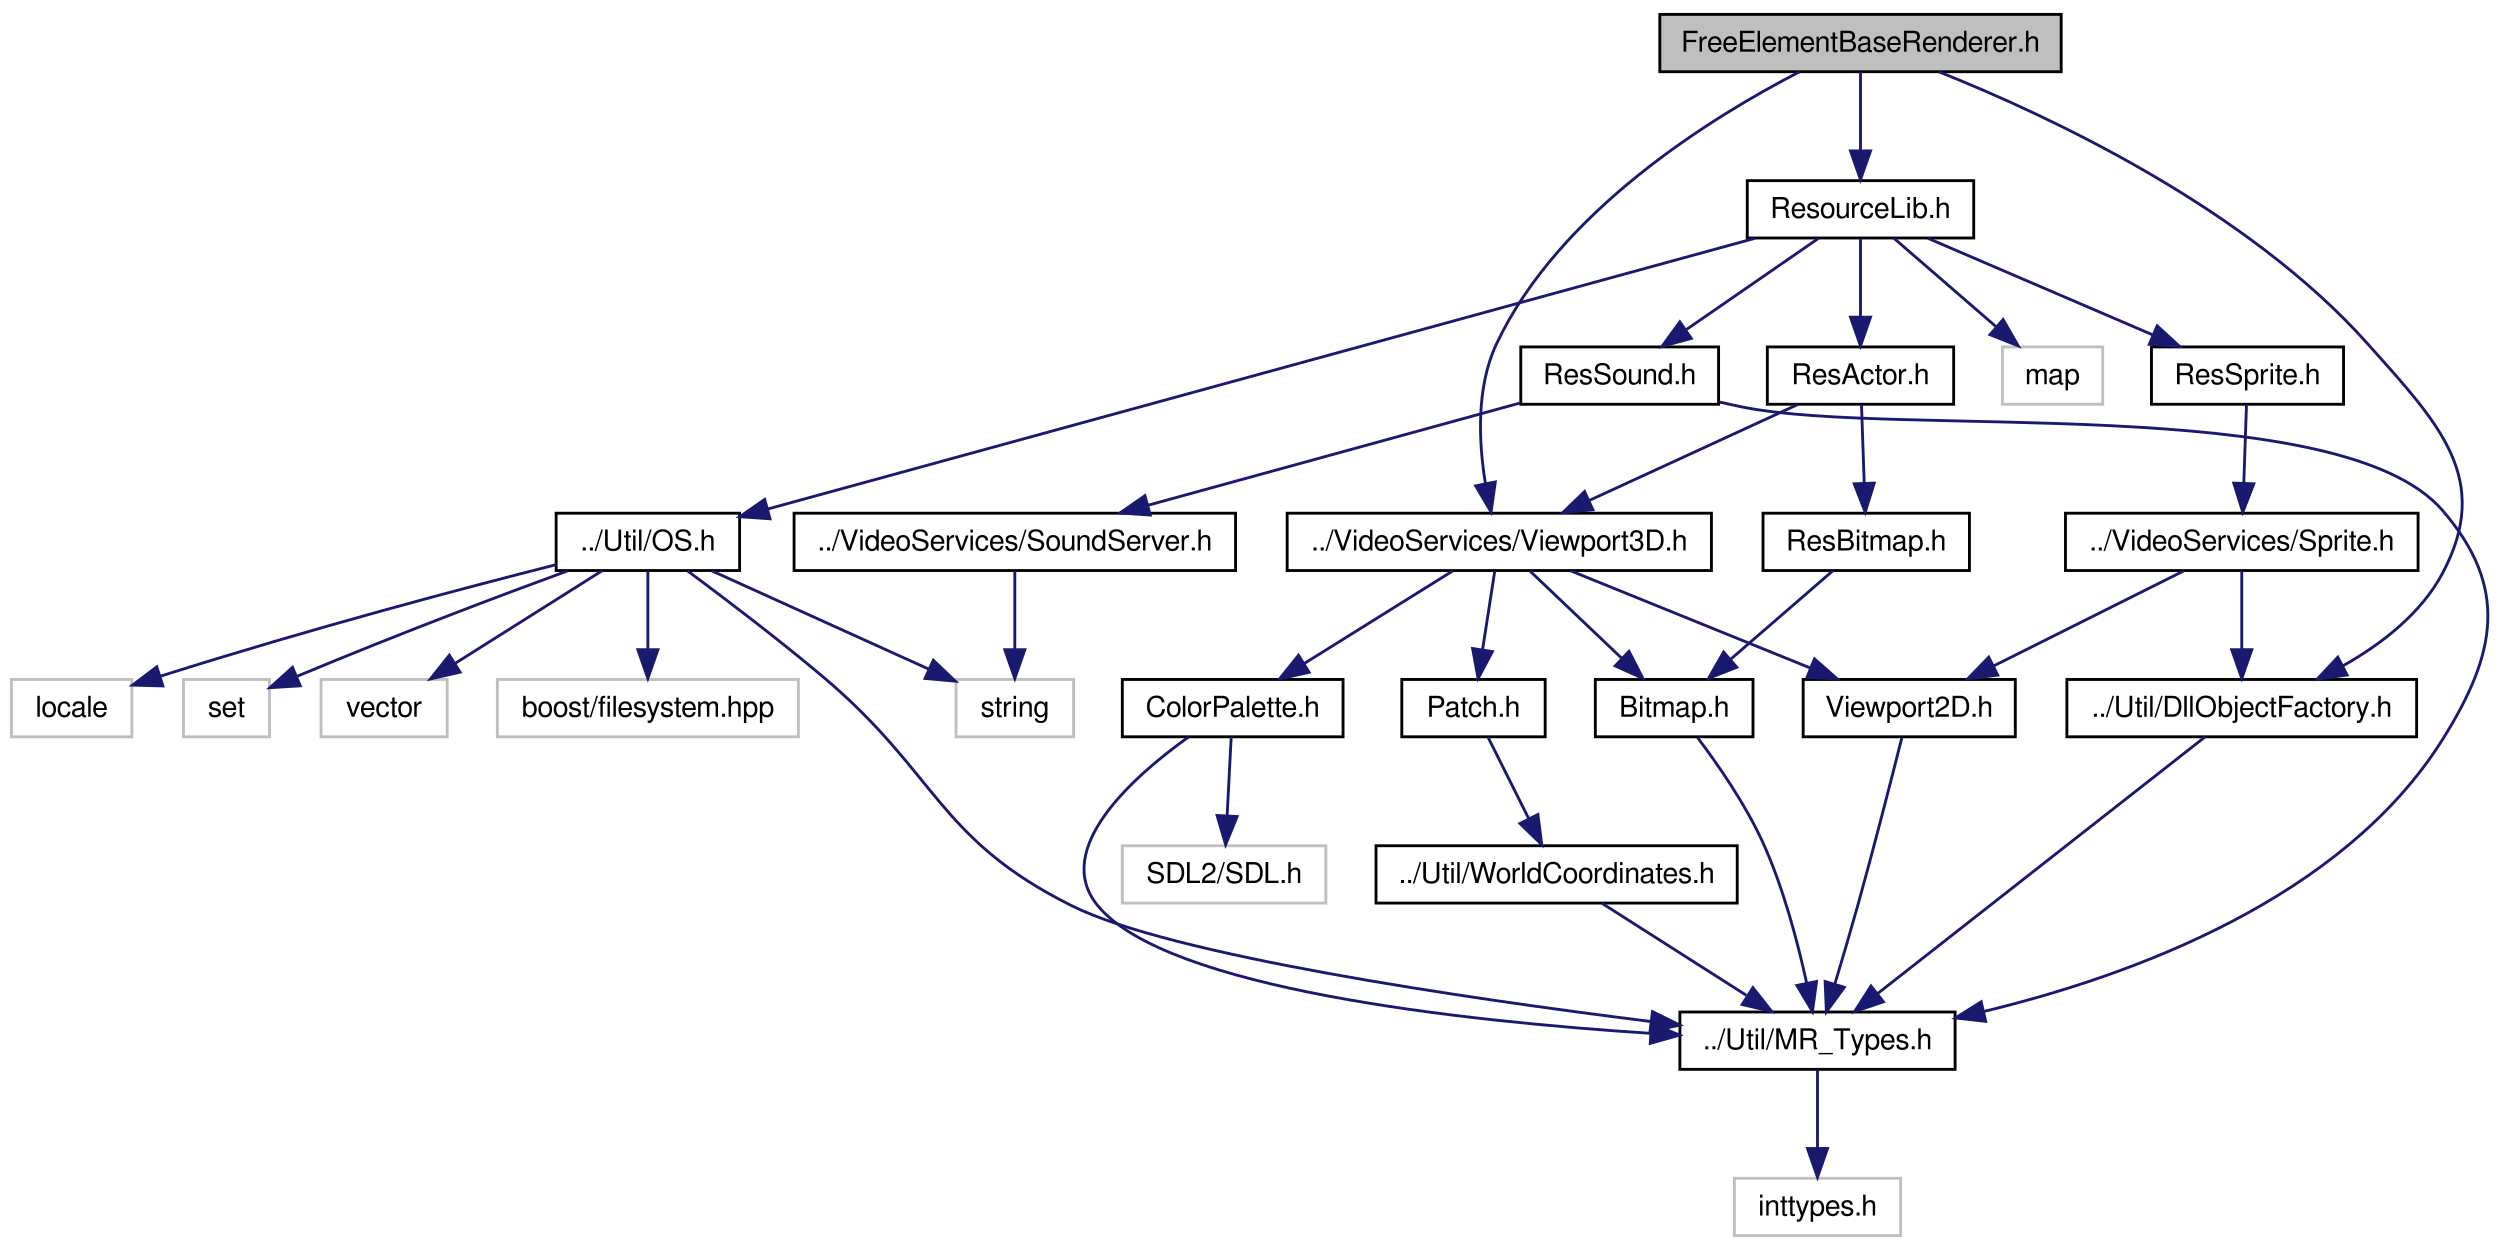
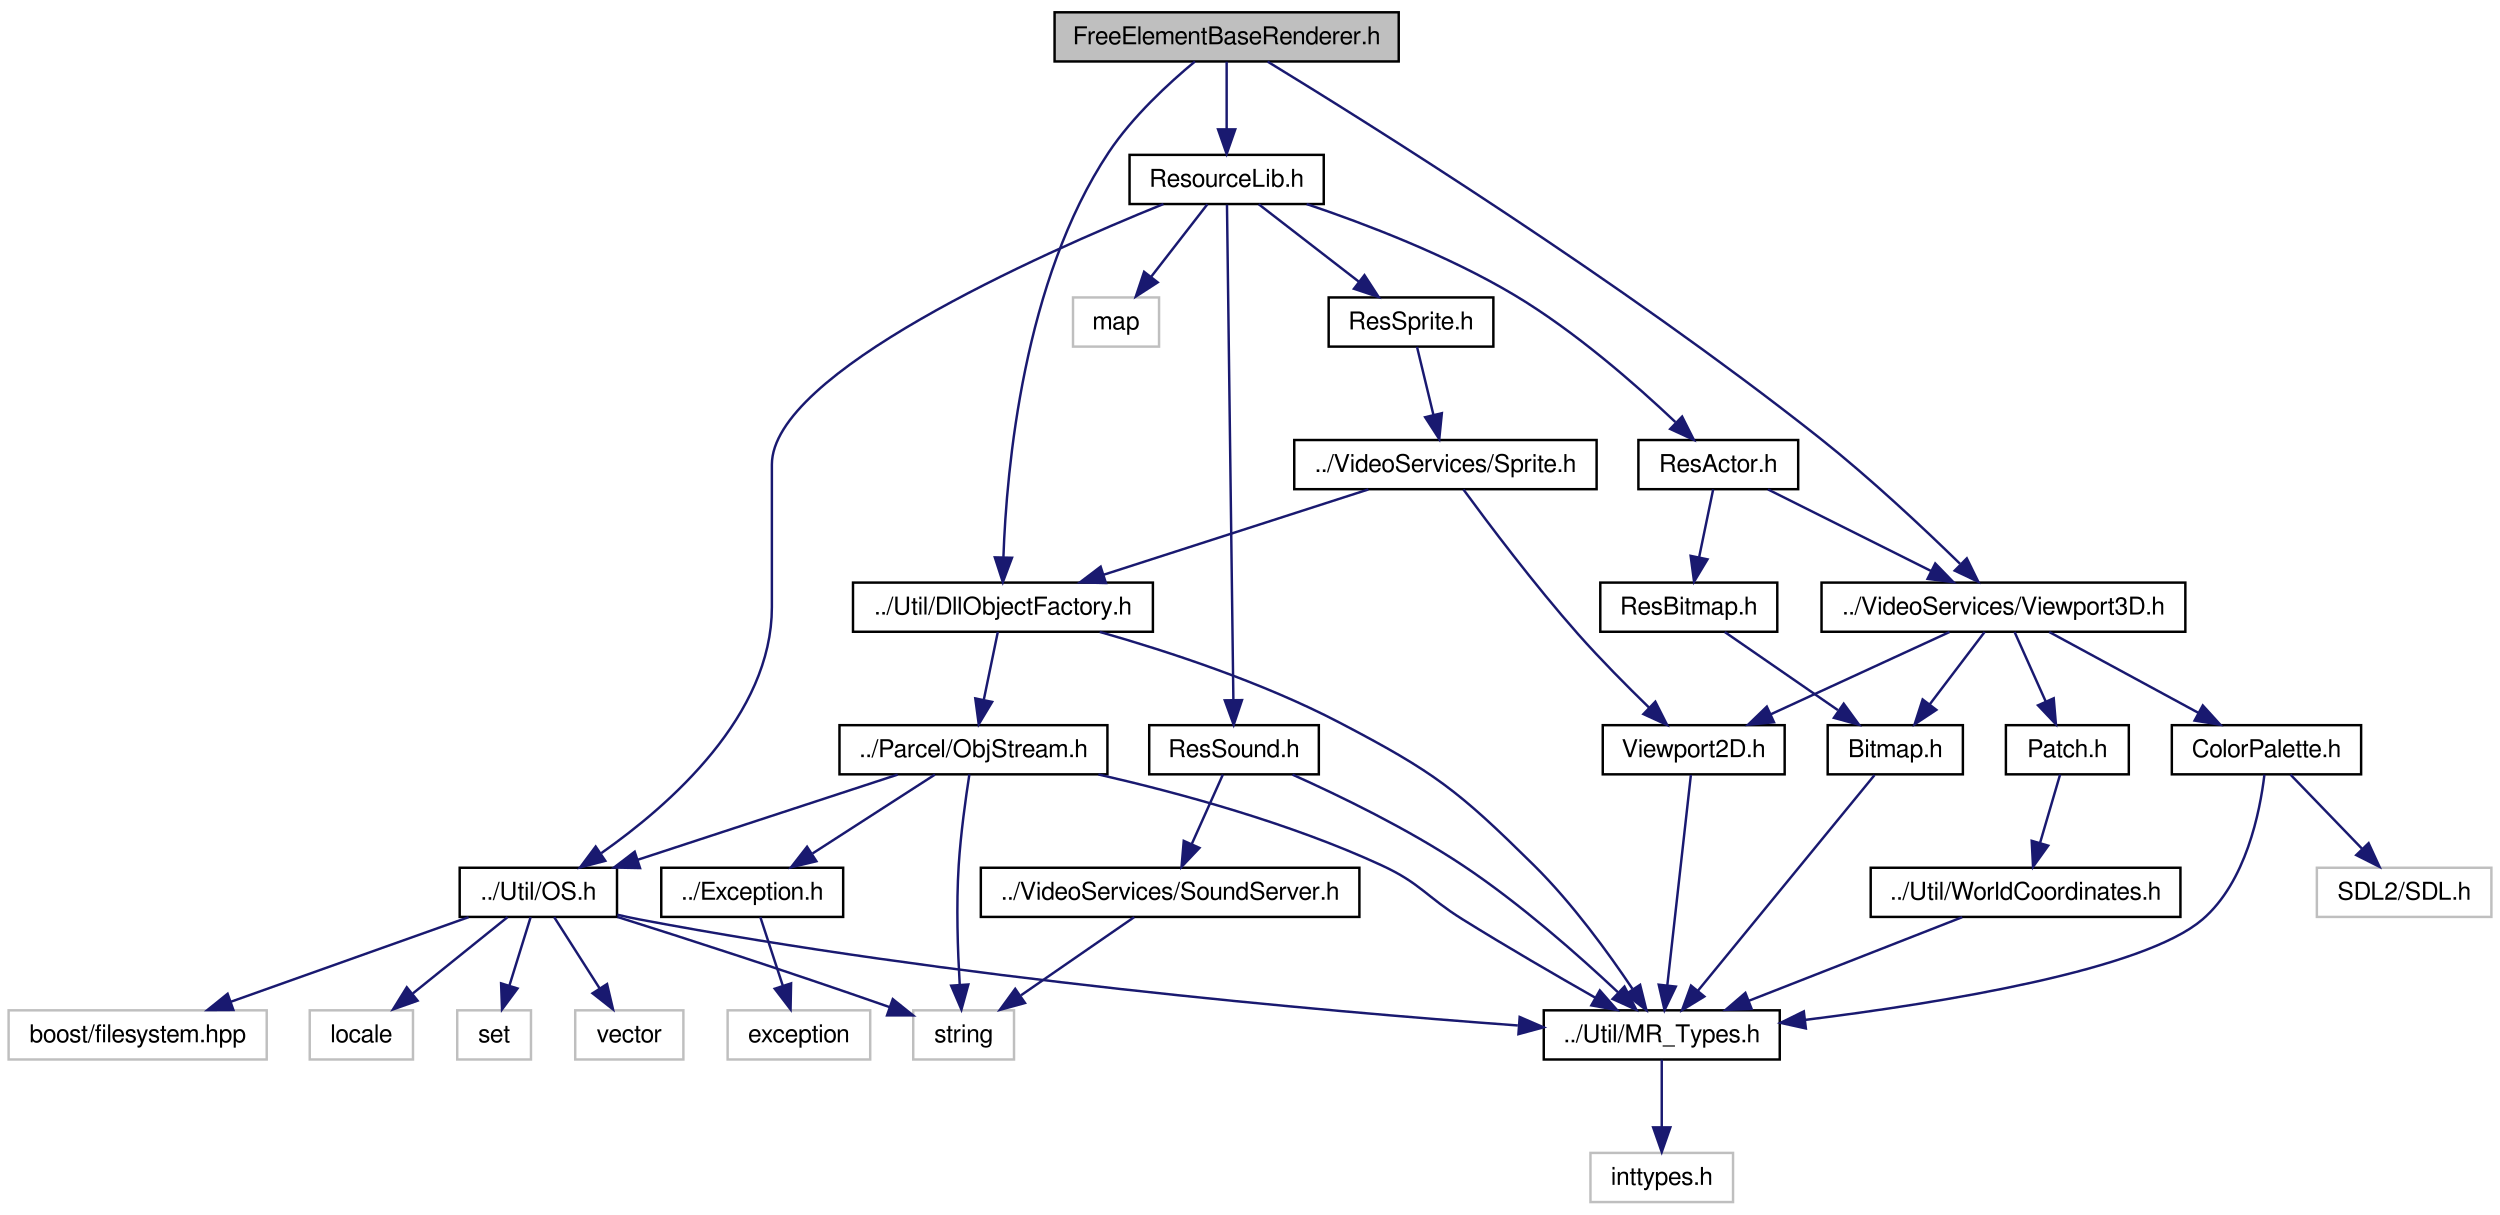
- <svg xmlns="http://www.w3.org/2000/svg" xmlns:xlink="http://www.w3.org/1999/xlink" width="872pt" height="436pt" viewBox="0.00 0.00 872.08 436.00">
-   <g id="graph1" class="graph" transform="scale(1 1) rotate(0) translate(4 432)">
+ <svg xmlns="http://www.w3.org/2000/svg" xmlns:xlink="http://www.w3.org/1999/xlink" width="1017pt" height="494pt" viewBox="0.00 0.00 1017.00 494.00">
+   <g id="graph1" class="graph" transform="scale(1 1) rotate(0) translate(4 490)">
    <g id="node1" class="node">
-       <polygon fill="#bfbfbf" stroke="black" points="575,-407 575,-427 715,-427 715,-407 575,-407" />
-       <text text-anchor="middle" x="645" y="-414" font-family="FreeSans" font-size="10.00">FreeElementBaseRenderer.h</text>
+       <polygon fill="#bfbfbf" stroke="black" points="425,-465 425,-485 565,-485 565,-465 425,-465" />
+       <text text-anchor="middle" x="495" y="-472" font-family="FreeSans" font-size="10.00">FreeElementBaseRenderer.h</text>
    </g>
    <g id="node3" class="node">
      <a xlink:href="_viewport3_d_8h.html" target="_top" xlink:title="../VideoServices/Viewport3D.h">
-         <polygon fill="none" stroke="black" points="445,-233 445,-253 593,-253 593,-233 445,-233" />
-         <text text-anchor="middle" x="519" y="-240" font-family="FreeSans" font-size="10.00">../VideoServices/Viewport3D.h</text>
+         <polygon fill="none" stroke="black" points="737,-233 737,-253 885,-253 885,-233 737,-233" />
+         <text text-anchor="middle" x="811" y="-240" font-family="FreeSans" font-size="10.00">../VideoServices/Viewport3D.h</text>
      </a>
    </g>
    <g id="edge2" class="edge">
-       <path fill="none" stroke="midnightblue" d="M623.615,-406.922C593.51,-391.39 539.872,-358.462 518,-312 510.844,-296.798 511.829,-277.543 514.182,-263.239" />
-       <polygon fill="midnightblue" stroke="midnightblue" points="517.618,-263.905 516.137,-253.414 510.753,-262.539 517.618,-263.905" />
+       <path fill="none" stroke="midnightblue" d="M511.666,-464.933C551.674,-440.512 655.776,-375.455 736,-312 756.607,-295.7 778.543,-275.093 793.333,-260.66" />
+       <polygon fill="midnightblue" stroke="midnightblue" points="796.092,-262.855 800.76,-253.344 791.18,-257.868 796.092,-262.855" />
    </g>
    <g id="node24" class="node">
      <a xlink:href="_dll_object_factory_8h.html" target="_top" xlink:title="../Util/DllObjectFactory.h">
-         <polygon fill="none" stroke="black" points="717,-175 717,-195 839,-195 839,-175 717,-175" />
-         <text text-anchor="middle" x="778" y="-182" font-family="FreeSans" font-size="10.00">../Util/DllObjectFactory.h</text>
+         <polygon fill="none" stroke="black" points="343,-233 343,-253 465,-253 465,-233 343,-233" />
+         <text text-anchor="middle" x="404" y="-240" font-family="FreeSans" font-size="10.00">../Util/DllObjectFactory.h</text>
      </a>
    </g>
    <g id="edge26" class="edge">
-       <path fill="none" stroke="midnightblue" d="M672.491,-406.915C710.629,-391.684 779.664,-359.46 822,-312 846.887,-284.101 865.587,-264.991 848,-232 840.503,-217.936 826.722,-207.334 813.357,-199.792" />
-       <polygon fill="midnightblue" stroke="midnightblue" points="814.741,-196.567 804.254,-195.056 811.509,-202.776 814.741,-196.567" />
-     </g>
-     <g id="node27" class="node">
+       <path fill="none" stroke="midnightblue" d="M482.108,-464.992C471.5,-456.201 456.686,-442.569 447,-428 412.407,-375.966 405.466,-299.602 404.194,-263.435" />
+       <polygon fill="midnightblue" stroke="midnightblue" points="407.687,-263.102 403.953,-253.187 400.689,-263.267 407.687,-263.102" />
+     </g>
+     <g id="node48" class="node">
      <a xlink:href="_resource_lib_8h.html" target="_top" xlink:title="ResourceLib.h">
-         <polygon fill="none" stroke="black" points="605.5,-349 605.5,-369 684.5,-369 684.5,-349 605.5,-349" />
-         <text text-anchor="middle" x="645" y="-356" font-family="FreeSans" font-size="10.00">ResourceLib.h</text>
-       </a>
-     </g>
-     <g id="edge30" class="edge">
-       <path fill="none" stroke="midnightblue" d="M645,-406.897C645,-399.339 645,-388.748 645,-379.446" />
-       <polygon fill="midnightblue" stroke="midnightblue" points="648.5,-379.378 645,-369.378 641.5,-379.378 648.5,-379.378" />
+         <polygon fill="none" stroke="black" points="455.5,-407 455.5,-427 534.5,-427 534.5,-407 455.5,-407" />
+         <text text-anchor="middle" x="495" y="-414" font-family="FreeSans" font-size="10.00">ResourceLib.h</text>
+       </a>
+     </g>
+     <g id="edge54" class="edge">
+       <path fill="none" stroke="midnightblue" d="M495,-464.897C495,-457.339 495,-446.748 495,-437.446" />
+       <polygon fill="midnightblue" stroke="midnightblue" points="498.5,-437.378 495,-427.378 491.5,-437.378 498.5,-437.378" />
    </g>
    <g id="node5" class="node">
      <a xlink:href="_viewport2_d_8h.html" target="_top" xlink:title="Viewport2D.h">
-         <polygon fill="none" stroke="black" points="625,-175 625,-195 699,-195 699,-175 625,-175" />
-         <text text-anchor="middle" x="662" y="-182" font-family="FreeSans" font-size="10.00">Viewport2D.h</text>
+         <polygon fill="none" stroke="black" points="648,-175 648,-195 722,-195 722,-175 648,-175" />
+         <text text-anchor="middle" x="685" y="-182" font-family="FreeSans" font-size="10.00">Viewport2D.h</text>
      </a>
    </g>
    <g id="edge4" class="edge">
-       <path fill="none" stroke="midnightblue" d="M543.909,-232.897C567.04,-223.515 601.695,-209.459 627.488,-198.998" />
-       <polygon fill="midnightblue" stroke="midnightblue" points="628.946,-202.184 636.897,-195.182 626.315,-195.697 628.946,-202.184" />
+       <path fill="none" stroke="midnightblue" d="M789.052,-232.897C768.94,-223.639 738.941,-209.83 716.314,-199.415" />
+       <polygon fill="midnightblue" stroke="midnightblue" points="717.666,-196.184 707.119,-195.182 714.739,-202.542 717.666,-196.184" />
    </g>
    <g id="node11" class="node">
      <a xlink:href="_color_palette_8h.html" target="_top" xlink:title="ColorPalette.h">
-         <polygon fill="none" stroke="black" points="387.5,-175 387.5,-195 464.5,-195 464.5,-175 387.5,-175" />
-         <text text-anchor="middle" x="426" y="-182" font-family="FreeSans" font-size="10.00">ColorPalette.h</text>
+         <polygon fill="none" stroke="black" points="879.5,-175 879.5,-195 956.5,-195 956.5,-175 879.5,-175" />
+         <text text-anchor="middle" x="918" y="-182" font-family="FreeSans" font-size="10.00">ColorPalette.h</text>
      </a>
    </g>
    <g id="edge10" class="edge">
-       <path fill="none" stroke="midnightblue" d="M502.801,-232.897C488.486,-223.97 467.386,-210.811 450.923,-200.543" />
-       <polygon fill="midnightblue" stroke="midnightblue" points="452.663,-197.504 442.326,-195.182 448.959,-203.443 452.663,-197.504" />
+       <path fill="none" stroke="midnightblue" d="M829.638,-232.897C846.412,-223.804 871.286,-210.322 890.372,-199.976" />
+       <polygon fill="midnightblue" stroke="midnightblue" points="892.093,-203.024 899.217,-195.182 888.757,-196.87 892.093,-203.024" />
    </g>
    <g id="node16" class="node">
      <a xlink:href="_bitmap_8h.html" target="_top" xlink:title="Bitmap.h">
-         <polygon fill="none" stroke="black" points="552.5,-175 552.5,-195 607.5,-195 607.5,-175 552.5,-175" />
-         <text text-anchor="middle" x="580" y="-182" font-family="FreeSans" font-size="10.00">Bitmap.h</text>
+         <polygon fill="none" stroke="black" points="739.5,-175 739.5,-195 794.5,-195 794.5,-175 739.5,-175" />
+         <text text-anchor="middle" x="767" y="-182" font-family="FreeSans" font-size="10.00">Bitmap.h</text>
      </a>
    </g>
    <g id="edge16" class="edge">
-       <path fill="none" stroke="midnightblue" d="M529.625,-232.897C538.439,-224.517 551.173,-212.409 561.633,-202.464" />
-       <polygon fill="midnightblue" stroke="midnightblue" points="564.25,-204.805 569.086,-195.378 559.427,-199.732 564.25,-204.805" />
+       <path fill="none" stroke="midnightblue" d="M803.336,-232.897C797.166,-224.764 788.331,-213.118 780.918,-203.347" />
+       <polygon fill="midnightblue" stroke="midnightblue" points="783.705,-201.229 774.873,-195.378 778.128,-205.46 783.705,-201.229" />
    </g>
    <g id="node19" class="node">
      <a xlink:href="_patch_8h.html" target="_top" xlink:title="Patch.h">
-         <polygon fill="none" stroke="black" points="485,-175 485,-195 535,-195 535,-175 485,-175" />
-         <text text-anchor="middle" x="510" y="-182" font-family="FreeSans" font-size="10.00">Patch.h</text>
+         <polygon fill="none" stroke="black" points="812,-175 812,-195 862,-195 862,-175 812,-175" />
+         <text text-anchor="middle" x="837" y="-182" font-family="FreeSans" font-size="10.00">Patch.h</text>
      </a>
    </g>
    <g id="edge20" class="edge">
-       <path fill="none" stroke="midnightblue" d="M517.432,-232.897C516.26,-225.339 514.616,-214.748 513.173,-205.446" />
-       <polygon fill="midnightblue" stroke="midnightblue" points="516.602,-204.723 511.61,-195.378 509.685,-205.796 516.602,-204.723" />
+       <path fill="none" stroke="midnightblue" d="M815.529,-232.897C819.027,-225.093 823.976,-214.054 828.241,-204.54" />
+       <polygon fill="midnightblue" stroke="midnightblue" points="831.451,-205.934 832.348,-195.378 825.064,-203.071 831.451,-205.934" />
    </g>
    <g id="node7" class="node">
      <a xlink:href="_m_r___types_8h.html" target="_top" xlink:title="../Util/MR_Types.h">
-         <polygon fill="none" stroke="black" points="582,-59 582,-79 678,-79 678,-59 582,-59" />
-         <text text-anchor="middle" x="630" y="-66" font-family="FreeSans" font-size="10.00">../Util/MR_Types.h</text>
+         <polygon fill="none" stroke="black" points="624,-59 624,-79 720,-79 720,-59 624,-59" />
+         <text text-anchor="middle" x="672" y="-66" font-family="FreeSans" font-size="10.00">../Util/MR_Types.h</text>
      </a>
    </g>
    <g id="edge6" class="edge">
-       <path fill="none" stroke="midnightblue" d="M659.426,-174.683C656.028,-161.168 649.794,-136.747 644,-116 641.488,-107.005 638.558,-97.09 636.03,-88.694" />
-       <polygon fill="midnightblue" stroke="midnightblue" points="639.358,-87.608 633.104,-79.056 632.66,-89.642 639.358,-87.608" />
+       <path fill="none" stroke="midnightblue" d="M683.846,-174.706C681.702,-155.568 677.065,-114.198 674.271,-89.265" />
+       <polygon fill="midnightblue" stroke="midnightblue" points="677.725,-88.653 673.133,-79.106 670.768,-89.433 677.725,-88.653" />
    </g>
    <g id="node9" class="node">
-       <polygon fill="none" stroke="#bfbfbf" points="601,-1 601,-21 659,-21 659,-1 601,-1" />
-       <text text-anchor="middle" x="630" y="-8" font-family="FreeSans" font-size="10.00">inttypes.h</text>
+       <polygon fill="none" stroke="#bfbfbf" points="643,-1 643,-21 701,-21 701,-1 643,-1" />
+       <text text-anchor="middle" x="672" y="-8" font-family="FreeSans" font-size="10.00">inttypes.h</text>
    </g>
    <g id="edge8" class="edge">
-       <path fill="none" stroke="midnightblue" d="M630,-58.897C630,-51.339 630,-40.748 630,-31.446" />
-       <polygon fill="midnightblue" stroke="midnightblue" points="633.5,-31.378 630,-21.378 626.5,-31.378 633.5,-31.378" />
+       <path fill="none" stroke="midnightblue" d="M672,-58.897C672,-51.339 672,-40.748 672,-31.446" />
+       <polygon fill="midnightblue" stroke="midnightblue" points="675.5,-31.378 672,-21.378 668.5,-31.378 675.5,-31.378" />
    </g>
    <g id="edge14" class="edge">
-       <path fill="none" stroke="midnightblue" d="M410.654,-174.982C391.355,-161.168 362.614,-135.74 379,-116 402.99,-87.101 505.176,-75.868 571.54,-71.575" />
-       <polygon fill="midnightblue" stroke="midnightblue" points="572.098,-75.047 581.866,-70.944 571.671,-68.06 572.098,-75.047" />
+       <path fill="none" stroke="midnightblue" d="M917.166,-174.846C915.352,-159.659 909.662,-131.195 892,-116 868.12,-95.455 786.98,-82.14 730.225,-75.101" />
+       <polygon fill="midnightblue" stroke="midnightblue" points="730.631,-71.625 720.283,-73.901 729.792,-78.574 730.631,-71.625" />
    </g>
    <g id="node13" class="node">
-       <polygon fill="none" stroke="#bfbfbf" points="387.5,-117 387.5,-137 458.5,-137 458.5,-117 387.5,-117" />
-       <text text-anchor="middle" x="423" y="-124" font-family="FreeSans" font-size="10.00">SDL2/SDL.h</text>
+       <polygon fill="none" stroke="#bfbfbf" points="938.5,-117 938.5,-137 1009.5,-137 1009.5,-117 938.5,-117" />
+       <text text-anchor="middle" x="974" y="-124" font-family="FreeSans" font-size="10.00">SDL2/SDL.h</text>
    </g>
    <g id="edge12" class="edge">
-       <path fill="none" stroke="midnightblue" d="M425.477,-174.897C425.087,-167.339 424.539,-156.748 424.058,-147.446" />
-       <polygon fill="midnightblue" stroke="midnightblue" points="427.549,-147.183 423.537,-137.378 420.558,-147.545 427.549,-147.183" />
+       <path fill="none" stroke="midnightblue" d="M927.754,-174.897C935.766,-166.6 947.307,-154.646 956.855,-144.757" />
+       <polygon fill="midnightblue" stroke="midnightblue" points="959.552,-147.003 963.98,-137.378 954.516,-142.141 959.552,-147.003" />
    </g>
    <g id="edge18" class="edge">
-       <path fill="none" stroke="midnightblue" d="M588.153,-174.731C595.084,-165.563 604.862,-151.53 611,-138 618.129,-122.286 623.114,-103.316 626.184,-89.246" />
-       <polygon fill="midnightblue" stroke="midnightblue" points="629.671,-89.667 628.24,-79.169 622.812,-88.268 629.671,-89.667" />
+       <path fill="none" stroke="midnightblue" d="M758.569,-174.706C742.402,-154.965 706.861,-111.567 686.706,-86.957" />
+       <polygon fill="midnightblue" stroke="midnightblue" points="689.32,-84.624 680.276,-79.106 683.904,-89.06 689.32,-84.624" />
    </g>
    <g id="node21" class="node">
      <a xlink:href="_world_coordinates_8h.html" target="_top" xlink:title="../Util/WorldCoordinates.h">
-         <polygon fill="none" stroke="black" points="476,-117 476,-137 602,-137 602,-117 476,-117" />
-         <text text-anchor="middle" x="539" y="-124" font-family="FreeSans" font-size="10.00">../Util/WorldCoordinates.h</text>
+         <polygon fill="none" stroke="black" points="757,-117 757,-137 883,-137 883,-117 757,-117" />
+         <text text-anchor="middle" x="820" y="-124" font-family="FreeSans" font-size="10.00">../Util/WorldCoordinates.h</text>
      </a>
    </g>
    <g id="edge22" class="edge">
-       <path fill="none" stroke="midnightblue" d="M515.051,-174.897C518.954,-167.093 524.473,-156.054 529.23,-146.54" />
-       <polygon fill="midnightblue" stroke="midnightblue" points="532.47,-147.887 533.811,-137.378 526.209,-144.757 532.47,-147.887" />
+       <path fill="none" stroke="midnightblue" d="M834.039,-174.897C831.799,-167.257 828.652,-156.517 825.904,-147.143" />
+       <polygon fill="midnightblue" stroke="midnightblue" points="829.213,-145.989 823.042,-137.378 822.496,-147.958 829.213,-145.989" />
    </g>
    <g id="edge24" class="edge">
-       <path fill="none" stroke="midnightblue" d="M554.851,-116.897C568.728,-108.052 589.122,-95.054 605.165,-84.829" />
-       <polygon fill="midnightblue" stroke="midnightblue" points="607.474,-87.508 614.025,-79.182 603.711,-81.605 607.474,-87.508" />
+       <path fill="none" stroke="midnightblue" d="M794.22,-116.897C770.175,-107.474 734.097,-93.335 707.366,-82.86" />
+       <polygon fill="midnightblue" stroke="midnightblue" points="708.568,-79.572 697.981,-79.182 706.014,-86.089 708.568,-79.572" />
+     </g>
+     <g id="edge52" class="edge">
+       <path fill="none" stroke="midnightblue" d="M443.38,-232.93C471.485,-224.932 509.694,-212.374 541,-196 579.597,-175.813 589.008,-168.607 620,-138 635.584,-122.61 650.308,-102.329 660.082,-87.742" />
+       <polygon fill="midnightblue" stroke="midnightblue" points="663.199,-89.371 665.75,-79.088 657.343,-85.536 663.199,-89.371" />
+     </g>
+     <g id="node26" class="node">
+       <a xlink:href="_obj_stream_8h.html" target="_top" xlink:title="../Parcel/ObjStream.h">
+         <polygon fill="none" stroke="black" points="337.5,-175 337.5,-195 446.5,-195 446.5,-175 337.5,-175" />
+         <text text-anchor="middle" x="392" y="-182" font-family="FreeSans" font-size="10.00">../Parcel/ObjStream.h</text>
+       </a>
    </g>
    <g id="edge28" class="edge">
-       <path fill="none" stroke="midnightblue" d="M765.125,-174.909C739.54,-154.856 682.093,-109.83 650.98,-85.444" />
-       <polygon fill="midnightblue" stroke="midnightblue" points="652.98,-82.565 642.951,-79.151 648.662,-88.074 652.98,-82.565" />
-     </g>
-     <g id="node29" class="node">
-       <polygon fill="none" stroke="#bfbfbf" points="694.5,-291 694.5,-311 729.5,-311 729.5,-291 694.5,-291" />
-       <text text-anchor="middle" x="712" y="-298" font-family="FreeSans" font-size="10.00">map</text>
+       <path fill="none" stroke="midnightblue" d="M401.91,-232.897C400.346,-225.339 398.155,-214.748 396.23,-205.446" />
+       <polygon fill="midnightblue" stroke="midnightblue" points="399.601,-204.461 394.147,-195.378 392.746,-205.879 399.601,-204.461" />
+     </g>
+     <g id="edge36" class="edge">
+       <path fill="none" stroke="midnightblue" d="M442.843,-174.942C476.469,-167.253 521.006,-155.054 558,-138 574.008,-130.62 576.036,-125.317 591,-116 608.768,-104.937 629.149,-93.116 645.022,-84.096" />
+       <polygon fill="midnightblue" stroke="midnightblue" points="646.811,-87.105 653.793,-79.136 643.365,-81.012 646.811,-87.105" />
+     </g>
+     <g id="node28" class="node">
+       <polygon fill="none" stroke="#bfbfbf" points="367.5,-59 367.5,-79 408.5,-79 408.5,-59 367.5,-59" />
+       <text text-anchor="middle" x="388" y="-66" font-family="FreeSans" font-size="10.00">string</text>
+     </g>
+     <g id="edge30" class="edge">
+       <path fill="none" stroke="midnightblue" d="M390.341,-174.95C388.864,-165.458 386.814,-150.807 386,-138 384.966,-121.742 385.594,-103.294 386.411,-89.567" />
+       <polygon fill="midnightblue" stroke="midnightblue" points="389.923,-89.512 387.109,-79.297 382.939,-89.037 389.923,-89.512" />
+     </g>
+     <g id="node30" class="node">
+       <a xlink:href="_exception_8h.html" target="_top" xlink:title="../Exception.h">
+         <polygon fill="none" stroke="black" points="265,-117 265,-137 339,-137 339,-117 265,-117" />
+         <text text-anchor="middle" x="302" y="-124" font-family="FreeSans" font-size="10.00">../Exception.h</text>
+       </a>
    </g>
    <g id="edge32" class="edge">
-       <path fill="none" stroke="midnightblue" d="M656.671,-348.897C666.445,-340.435 680.612,-328.172 692.163,-318.172" />
-       <polygon fill="midnightblue" stroke="midnightblue" points="694.742,-320.569 700.012,-311.378 690.161,-315.276 694.742,-320.569" />
-     </g>
-     <g id="node31" class="node">
+       <path fill="none" stroke="midnightblue" d="M376.323,-174.897C362.599,-166.052 342.428,-153.054 326.562,-142.829" />
+       <polygon fill="midnightblue" stroke="midnightblue" points="328.101,-139.657 317.799,-137.182 324.309,-145.541 328.101,-139.657" />
+     </g>
+     <g id="node35" class="node">
      <a xlink:href="_o_s_8h.html" target="_top" xlink:title="../Util/OS.h">
-         <polygon fill="none" stroke="black" points="190,-233 190,-253 254,-253 254,-233 190,-233" />
-         <text text-anchor="middle" x="222" y="-240" font-family="FreeSans" font-size="10.00">../Util/OS.h</text>
-       </a>
+         <polygon fill="none" stroke="black" points="183,-117 183,-137 247,-137 247,-117 183,-117" />
+         <text text-anchor="middle" x="215" y="-124" font-family="FreeSans" font-size="10.00">../Util/OS.h</text>
+       </a>
+     </g>
+     <g id="edge38" class="edge">
+       <path fill="none" stroke="midnightblue" d="M361.169,-174.897C331.817,-165.279 287.475,-150.749 255.329,-140.215" />
+       <polygon fill="midnightblue" stroke="midnightblue" points="256.367,-136.872 245.774,-137.084 254.187,-143.524 256.367,-136.872" />
+     </g>
+     <g id="node32" class="node">
+       <polygon fill="none" stroke="#bfbfbf" points="292,-59 292,-79 350,-79 350,-59 292,-59" />
+       <text text-anchor="middle" x="321" y="-66" font-family="FreeSans" font-size="10.00">exception</text>
    </g>
    <g id="edge34" class="edge">
-       <path fill="none" stroke="midnightblue" d="M608.201,-348.909C529.765,-327.399 346.553,-277.156 263.838,-254.473" />
-       <polygon fill="midnightblue" stroke="midnightblue" points="264.597,-251.052 254.028,-251.783 262.746,-257.803 264.597,-251.052" />
+       <path fill="none" stroke="midnightblue" d="M305.31,-116.897C307.812,-109.257 311.331,-98.517 314.401,-89.143" />
+       <polygon fill="midnightblue" stroke="midnightblue" points="317.813,-89.97 317.6,-79.378 311.161,-87.791 317.813,-89.97" />
+     </g>
+     <g id="edge50" class="edge">
+       <path fill="none" stroke="midnightblue" d="M247.124,-117.894C250.111,-117.195 253.104,-116.549 256,-116 382.262,-92.069 532.556,-78.775 613.455,-72.84" />
+       <polygon fill="midnightblue" stroke="midnightblue" points="614.201,-76.295 623.923,-72.085 613.697,-69.313 614.201,-76.295" />
+     </g>
+     <g id="edge44" class="edge">
+       <path fill="none" stroke="midnightblue" d="M247.174,-116.976C274.452,-108.372 314.813,-95.396 357.92,-80.29" />
+       <polygon fill="midnightblue" stroke="midnightblue" points="359.181,-83.557 367.449,-76.932 356.854,-76.955 359.181,-83.557" />
+     </g>
+     <g id="node37" class="node">
+       <polygon fill="none" stroke="#bfbfbf" points="122,-59 122,-79 164,-79 164,-59 122,-59" />
+       <text text-anchor="middle" x="143" y="-66" font-family="FreeSans" font-size="10.00">locale</text>
+     </g>
+     <g id="edge40" class="edge">
+       <path fill="none" stroke="midnightblue" d="M202.459,-116.897C191.852,-108.353 176.434,-95.933 163.956,-85.881" />
+       <polygon fill="midnightblue" stroke="midnightblue" points="165.866,-82.925 155.883,-79.378 161.474,-88.377 165.866,-82.925" />
+     </g>
+     <g id="node39" class="node">
+       <polygon fill="none" stroke="#bfbfbf" points="182,-59 182,-79 212,-79 212,-59 182,-59" />
+       <text text-anchor="middle" x="197" y="-66" font-family="FreeSans" font-size="10.00">set</text>
+     </g>
+     <g id="edge42" class="edge">
+       <path fill="none" stroke="midnightblue" d="M211.865,-116.897C209.494,-109.257 206.16,-98.517 203.251,-89.143" />
+       <polygon fill="midnightblue" stroke="midnightblue" points="206.527,-87.891 200.221,-79.378 199.842,-89.966 206.527,-87.891" />
+     </g>
+     <g id="node42" class="node">
+       <polygon fill="none" stroke="#bfbfbf" points="230,-59 230,-79 274,-79 274,-59 230,-59" />
+       <text text-anchor="middle" x="252" y="-66" font-family="FreeSans" font-size="10.00">vector</text>
+     </g>
+     <g id="edge46" class="edge">
+       <path fill="none" stroke="midnightblue" d="M221.445,-116.897C226.529,-108.928 233.763,-97.587 239.917,-87.941" />
+       <polygon fill="midnightblue" stroke="midnightblue" points="242.952,-89.691 245.38,-79.378 237.051,-85.926 242.952,-89.691" />
    </g>
    <g id="node44" class="node">
+       <polygon fill="none" stroke="#bfbfbf" points="-0.5,-59 -0.5,-79 104.5,-79 104.5,-59 -0.5,-59" />
+       <text text-anchor="middle" x="52" y="-66" font-family="FreeSans" font-size="10.00">boost/filesystem.hpp</text>
+     </g>
+     <g id="edge48" class="edge">
+       <path fill="none" stroke="midnightblue" d="M186.608,-116.897C159.81,-107.362 119.446,-92.999 89.907,-82.489" />
+       <polygon fill="midnightblue" stroke="midnightblue" points="90.935,-79.139 80.34,-79.084 88.588,-85.734 90.935,-79.139" />
+     </g>
+     <g id="edge58" class="edge">
+       <path fill="none" stroke="midnightblue" d="M469.277,-406.993C418.444,-386.412 310,-338.151 310,-301 310,-301 310,-301 310,-243 310,-199.076 268.727,-162.659 240.589,-142.935" />
+       <polygon fill="midnightblue" stroke="midnightblue" points="242.231,-139.821 231.984,-137.13 238.316,-145.624 242.231,-139.821" />
+     </g>
+     <g id="node50" class="node">
+       <polygon fill="none" stroke="#bfbfbf" points="432.5,-349 432.5,-369 467.5,-369 467.5,-349 432.5,-349" />
+       <text text-anchor="middle" x="450" y="-356" font-family="FreeSans" font-size="10.00">map</text>
+     </g>
+     <g id="edge56" class="edge">
+       <path fill="none" stroke="midnightblue" d="M487.162,-406.897C480.851,-398.764 471.816,-387.118 464.235,-377.347" />
+       <polygon fill="midnightblue" stroke="midnightblue" points="466.947,-375.133 458.052,-369.378 461.416,-379.424 466.947,-375.133" />
+     </g>
+     <g id="node53" class="node">
      <a xlink:href="_res_actor_8h.html" target="_top" xlink:title="ResActor.h">
-         <polygon fill="none" stroke="black" points="612.5,-291 612.5,-311 677.5,-311 677.5,-291 612.5,-291" />
-         <text text-anchor="middle" x="645" y="-298" font-family="FreeSans" font-size="10.00">ResActor.h</text>
-       </a>
-     </g>
-     <g id="edge48" class="edge">
-       <path fill="none" stroke="midnightblue" d="M645,-348.897C645,-341.339 645,-330.748 645,-321.446" />
-       <polygon fill="midnightblue" stroke="midnightblue" points="648.5,-321.378 645,-311.378 641.5,-321.378 648.5,-321.378" />
-     </g>
-     <g id="node50" class="node">
+         <polygon fill="none" stroke="black" points="662.5,-291 662.5,-311 727.5,-311 727.5,-291 662.5,-291" />
+         <text text-anchor="middle" x="695" y="-298" font-family="FreeSans" font-size="10.00">ResActor.h</text>
+       </a>
+     </g>
+     <g id="edge60" class="edge">
+       <path fill="none" stroke="midnightblue" d="M527.549,-406.984C551.759,-398.82 585.115,-386.034 612,-370 636.669,-355.288 661.553,-333.456 677.55,-318.306" />
+       <polygon fill="midnightblue" stroke="midnightblue" points="680.289,-320.526 685.057,-311.065 675.43,-315.488 680.289,-320.526" />
+     </g>
+     <g id="node59" class="node">
      <a xlink:href="_res_sprite_8h.html" target="_top" xlink:title="ResSprite.h">
-         <polygon fill="none" stroke="black" points="746.5,-291 746.5,-311 813.5,-311 813.5,-291 746.5,-291" />
-         <text text-anchor="middle" x="780" y="-298" font-family="FreeSans" font-size="10.00">ResSprite.h</text>
-       </a>
-     </g>
-     <g id="edge56" class="edge">
-       <path fill="none" stroke="midnightblue" d="M668.515,-348.897C690.256,-339.556 722.781,-325.583 747.096,-315.136" />
-       <polygon fill="midnightblue" stroke="midnightblue" points="748.495,-318.345 756.301,-311.182 745.732,-311.913 748.495,-318.345" />
-     </g>
-     <g id="node56" class="node">
+         <polygon fill="none" stroke="black" points="536.5,-349 536.5,-369 603.5,-369 603.5,-349 536.5,-349" />
+         <text text-anchor="middle" x="570" y="-356" font-family="FreeSans" font-size="10.00">ResSprite.h</text>
+       </a>
+     </g>
+     <g id="edge68" class="edge">
+       <path fill="none" stroke="midnightblue" d="M508.064,-406.897C519.287,-398.218 535.683,-385.538 548.786,-375.405" />
+       <polygon fill="midnightblue" stroke="midnightblue" points="551.065,-378.068 556.834,-369.182 546.782,-372.53 551.065,-378.068" />
+     </g>
+     <g id="node65" class="node">
      <a xlink:href="_res_sound_8h.html" target="_top" xlink:title="ResSound.h">
-         <polygon fill="none" stroke="black" points="526.5,-291 526.5,-311 595.5,-311 595.5,-291 526.5,-291" />
-         <text text-anchor="middle" x="561" y="-298" font-family="FreeSans" font-size="10.00">ResSound.h</text>
-       </a>
+         <polygon fill="none" stroke="black" points="463.5,-175 463.5,-195 532.5,-195 532.5,-175 463.5,-175" />
+         <text text-anchor="middle" x="498" y="-182" font-family="FreeSans" font-size="10.00">ResSound.h</text>
+       </a>
+     </g>
+     <g id="edge76" class="edge">
+       <path fill="none" stroke="midnightblue" d="M495.133,-406.732C495.593,-371.173 497.122,-252.861 497.739,-205.177" />
+       <polygon fill="midnightblue" stroke="midnightblue" points="501.239,-205.194 497.869,-195.15 494.24,-205.103 501.239,-205.194" />
+     </g>
+     <g id="edge66" class="edge">
+       <path fill="none" stroke="midnightblue" d="M715.206,-290.897C733.556,-281.722 760.848,-268.076 781.611,-257.694" />
+       <polygon fill="midnightblue" stroke="midnightblue" points="783.258,-260.784 790.637,-253.182 780.127,-254.523 783.258,-260.784" />
+     </g>
+     <g id="node55" class="node">
+       <a xlink:href="_res_bitmap_8h.html" target="_top" xlink:title="ResBitmap.h">
+         <polygon fill="none" stroke="black" points="647,-233 647,-253 719,-253 719,-233 647,-233" />
+         <text text-anchor="middle" x="683" y="-240" font-family="FreeSans" font-size="10.00">ResBitmap.h</text>
+       </a>
+     </g>
+     <g id="edge62" class="edge">
+       <path fill="none" stroke="midnightblue" d="M692.91,-290.897C691.346,-283.339 689.155,-272.748 687.23,-263.446" />
+       <polygon fill="midnightblue" stroke="midnightblue" points="690.601,-262.461 685.147,-253.378 683.746,-263.879 690.601,-262.461" />
    </g>
    <g id="edge64" class="edge">
-       <path fill="none" stroke="midnightblue" d="M630.368,-348.897C617.678,-340.135 599.085,-327.297 584.341,-317.116" />
-       <polygon fill="midnightblue" stroke="midnightblue" points="585.964,-313.983 575.746,-311.182 581.986,-319.744 585.964,-313.983" />
-     </g>
-     <g id="edge46" class="edge">
-       <path fill="none" stroke="midnightblue" d="M235.835,-232.878C248.377,-223.578 267.253,-209.263 283,-196 323.177,-162.16 322.959,-139.375 370,-116 404.606,-98.804 506.282,-83.885 571.754,-75.694" />
-       <polygon fill="midnightblue" stroke="midnightblue" points="572.439,-79.136 581.935,-74.438 571.582,-72.188 572.439,-79.136" />
-     </g>
-     <g id="node33" class="node">
-       <polygon fill="none" stroke="#bfbfbf" points="0,-175 0,-195 42,-195 42,-175 0,-175" />
-       <text text-anchor="middle" x="21" y="-182" font-family="FreeSans" font-size="10.00">locale</text>
-     </g>
-     <g id="edge36" class="edge">
-       <path fill="none" stroke="midnightblue" d="M189.935,-235.037C157.353,-226.76 105.267,-213.018 51.86,-196.111" />
-       <polygon fill="midnightblue" stroke="midnightblue" points="52.821,-192.744 42.23,-193.032 50.689,-199.411 52.821,-192.744" />
-     </g>
-     <g id="node35" class="node">
-       <polygon fill="none" stroke="#bfbfbf" points="60,-175 60,-195 90,-195 90,-175 60,-175" />
-       <text text-anchor="middle" x="75" y="-182" font-family="FreeSans" font-size="10.00">set</text>
-     </g>
-     <g id="edge38" class="edge">
-       <path fill="none" stroke="midnightblue" d="M193.951,-232.871C170.844,-224.398 137.054,-211.716 99.731,-196.151" />
-       <polygon fill="midnightblue" stroke="midnightblue" points="100.745,-192.781 90.17,-192.132 98.032,-199.234 100.745,-192.781" />
-     </g>
-     <g id="node37" class="node">
-       <polygon fill="none" stroke="#bfbfbf" points="329.5,-175 329.5,-195 370.5,-195 370.5,-175 329.5,-175" />
-       <text text-anchor="middle" x="350" y="-182" font-family="FreeSans" font-size="10.00">string</text>
-     </g>
-     <g id="edge40" class="edge">
-       <path fill="none" stroke="midnightblue" d="M244.296,-232.897C265.229,-223.412 296.704,-209.15 319.867,-198.654" />
-       <polygon fill="midnightblue" stroke="midnightblue" points="321.566,-201.727 329.23,-194.411 318.677,-195.351 321.566,-201.727" />
-     </g>
-     <g id="node39" class="node">
-       <polygon fill="none" stroke="#bfbfbf" points="108,-175 108,-195 152,-195 152,-175 108,-175" />
-       <text text-anchor="middle" x="130" y="-182" font-family="FreeSans" font-size="10.00">vector</text>
-     </g>
-     <g id="edge42" class="edge">
-       <path fill="none" stroke="midnightblue" d="M205.975,-232.897C191.814,-223.97 170.941,-210.811 154.655,-200.543" />
-       <polygon fill="midnightblue" stroke="midnightblue" points="156.476,-197.554 146.15,-195.182 152.743,-203.475 156.476,-197.554" />
-     </g>
-     <g id="node41" class="node">
-       <polygon fill="none" stroke="#bfbfbf" points="169.5,-175 169.5,-195 274.5,-195 274.5,-175 169.5,-175" />
-       <text text-anchor="middle" x="222" y="-182" font-family="FreeSans" font-size="10.00">boost/filesystem.hpp</text>
-     </g>
-     <g id="edge44" class="edge">
-       <path fill="none" stroke="midnightblue" d="M222,-232.897C222,-225.339 222,-214.748 222,-205.446" />
-       <polygon fill="midnightblue" stroke="midnightblue" points="225.5,-205.378 222,-195.378 218.5,-205.378 225.5,-205.378" />
-     </g>
-     <g id="edge54" class="edge">
-       <path fill="none" stroke="midnightblue" d="M623.052,-290.897C602.94,-281.639 572.941,-267.83 550.314,-257.415" />
-       <polygon fill="midnightblue" stroke="midnightblue" points="551.666,-254.184 541.119,-253.182 548.739,-260.542 551.666,-254.184" />
-     </g>
-     <g id="node46" class="node">
-       <a xlink:href="_res_bitmap_8h.html" target="_top" xlink:title="ResBitmap.h">
-         <polygon fill="none" stroke="black" points="611,-233 611,-253 683,-253 683,-233 611,-233" />
-         <text text-anchor="middle" x="647" y="-240" font-family="FreeSans" font-size="10.00">ResBitmap.h</text>
-       </a>
-     </g>
-     <g id="edge50" class="edge">
-       <path fill="none" stroke="midnightblue" d="M645.348,-290.897C645.609,-283.339 645.974,-272.748 646.295,-263.446" />
-       <polygon fill="midnightblue" stroke="midnightblue" points="649.795,-263.492 646.642,-253.378 642.8,-263.251 649.795,-263.492" />
-     </g>
-     <g id="edge52" class="edge">
-       <path fill="none" stroke="midnightblue" d="M635.329,-232.897C625.555,-224.435 611.388,-212.172 599.837,-202.172" />
-       <polygon fill="midnightblue" stroke="midnightblue" points="601.839,-199.276 591.988,-195.378 597.258,-204.569 601.839,-199.276" />
-     </g>
-     <g id="node52" class="node">
+       <path fill="none" stroke="midnightblue" d="M697.632,-232.897C710.322,-224.135 728.915,-211.297 743.659,-201.116" />
+       <polygon fill="midnightblue" stroke="midnightblue" points="746.014,-203.744 752.254,-195.182 742.036,-197.983 746.014,-203.744" />
+     </g>
+     <g id="node61" class="node">
      <a xlink:href="_sprite_8h.html" target="_top" xlink:title="../VideoServices/Sprite.h">
-         <polygon fill="none" stroke="black" points="716.5,-233 716.5,-253 839.5,-253 839.5,-233 716.5,-233" />
-         <text text-anchor="middle" x="778" y="-240" font-family="FreeSans" font-size="10.00">../VideoServices/Sprite.h</text>
-       </a>
-     </g>
-     <g id="edge58" class="edge">
-       <path fill="none" stroke="midnightblue" d="M779.652,-290.897C779.391,-283.339 779.026,-272.748 778.705,-263.446" />
-       <polygon fill="midnightblue" stroke="midnightblue" points="782.2,-263.251 778.358,-253.378 775.205,-263.492 782.2,-263.251" />
-     </g>
-     <g id="edge60" class="edge">
-       <path fill="none" stroke="midnightblue" d="M757.794,-232.897C739.444,-223.722 712.152,-210.076 691.389,-199.694" />
-       <polygon fill="midnightblue" stroke="midnightblue" points="692.873,-196.523 682.363,-195.182 689.742,-202.784 692.873,-196.523" />
-     </g>
-     <g id="edge62" class="edge">
-       <path fill="none" stroke="midnightblue" d="M778,-232.897C778,-225.339 778,-214.748 778,-205.446" />
-       <polygon fill="midnightblue" stroke="midnightblue" points="781.5,-205.378 778,-195.378 774.5,-205.378 781.5,-205.378" />
+         <polygon fill="none" stroke="black" points="522.5,-291 522.5,-311 645.5,-311 645.5,-291 522.5,-291" />
+         <text text-anchor="middle" x="584" y="-298" font-family="FreeSans" font-size="10.00">../VideoServices/Sprite.h</text>
+       </a>
    </g>
    <g id="edge70" class="edge">
-       <path fill="none" stroke="midnightblue" d="M595.663,-291.803C598.475,-291.158 601.28,-290.547 604,-290 657.733,-279.194 812.184,-295.488 848,-254 871.234,-227.086 866.916,-204.106 848,-174 813.147,-118.528 739.859,-91.676 687.896,-79.159" />
-       <polygon fill="midnightblue" stroke="midnightblue" points="688.661,-75.744 678.131,-76.914 687.092,-82.566 688.661,-75.744" />
-     </g>
-     <g id="node58" class="node">
+       <path fill="none" stroke="midnightblue" d="M572.439,-348.897C574.283,-341.257 576.875,-330.517 579.138,-321.143" />
+       <polygon fill="midnightblue" stroke="midnightblue" points="582.551,-321.92 581.495,-311.378 575.746,-320.277 582.551,-321.92" />
+     </g>
+     <g id="edge72" class="edge">
+       <path fill="none" stroke="midnightblue" d="M591.325,-290.869C601.384,-277.141 620.252,-252.044 638,-232 647.112,-221.71 657.919,-210.82 666.872,-202.117" />
+       <polygon fill="midnightblue" stroke="midnightblue" points="669.387,-204.554 674.172,-195.102 664.537,-199.507 669.387,-204.554" />
+     </g>
+     <g id="edge74" class="edge">
+       <path fill="none" stroke="midnightblue" d="M552.646,-290.897C522.797,-281.279 477.704,-266.749 445.013,-256.215" />
+       <polygon fill="midnightblue" stroke="midnightblue" points="445.887,-252.82 435.296,-253.084 443.74,-259.483 445.887,-252.82" />
+     </g>
+     <g id="edge82" class="edge">
+       <path fill="none" stroke="midnightblue" d="M521.786,-174.878C541.105,-166.216 568.704,-152.824 591,-138 614.318,-122.497 638.42,-101.162 654.203,-86.337" />
+       <polygon fill="midnightblue" stroke="midnightblue" points="656.823,-88.675 661.65,-79.243 651.995,-83.606 656.823,-88.675" />
+     </g>
+     <g id="node67" class="node">
      <a xlink:href="_sound_server_8h.html" target="_top" xlink:title="../VideoServices/SoundServer.h">
-         <polygon fill="none" stroke="black" points="273,-233 273,-253 427,-253 427,-233 273,-233" />
-         <text text-anchor="middle" x="350" y="-240" font-family="FreeSans" font-size="10.00">../VideoServices/SoundServer.h</text>
-       </a>
-     </g>
-     <g id="edge66" class="edge">
-       <path fill="none" stroke="midnightblue" d="M526.158,-291.422C490.732,-281.685 435.634,-266.539 396.5,-255.782" />
-       <polygon fill="midnightblue" stroke="midnightblue" points="397.237,-252.355 386.667,-253.079 395.381,-259.104 397.237,-252.355" />
-     </g>
-     <g id="edge68" class="edge">
-       <path fill="none" stroke="midnightblue" d="M350,-232.897C350,-225.339 350,-214.748 350,-205.446" />
-       <polygon fill="midnightblue" stroke="midnightblue" points="353.5,-205.378 350,-195.378 346.5,-205.378 353.5,-205.378" />
+         <polygon fill="none" stroke="black" points="395,-117 395,-137 549,-137 549,-117 395,-117" />
+         <text text-anchor="middle" x="472" y="-124" font-family="FreeSans" font-size="10.00">../VideoServices/SoundServer.h</text>
+       </a>
+     </g>
+     <g id="edge78" class="edge">
+       <path fill="none" stroke="midnightblue" d="M493.471,-174.897C489.973,-167.093 485.024,-156.054 480.759,-146.54" />
+       <polygon fill="midnightblue" stroke="midnightblue" points="483.936,-145.071 476.652,-137.378 477.549,-147.934 483.936,-145.071" />
+     </g>
+     <g id="edge80" class="edge">
+       <path fill="none" stroke="midnightblue" d="M457.368,-116.897C444.678,-108.135 426.085,-95.296 411.341,-85.116" />
+       <polygon fill="midnightblue" stroke="midnightblue" points="412.964,-81.984 402.746,-79.182 408.986,-87.744 412.964,-81.984" />
    </g>
  </g>
</svg>
